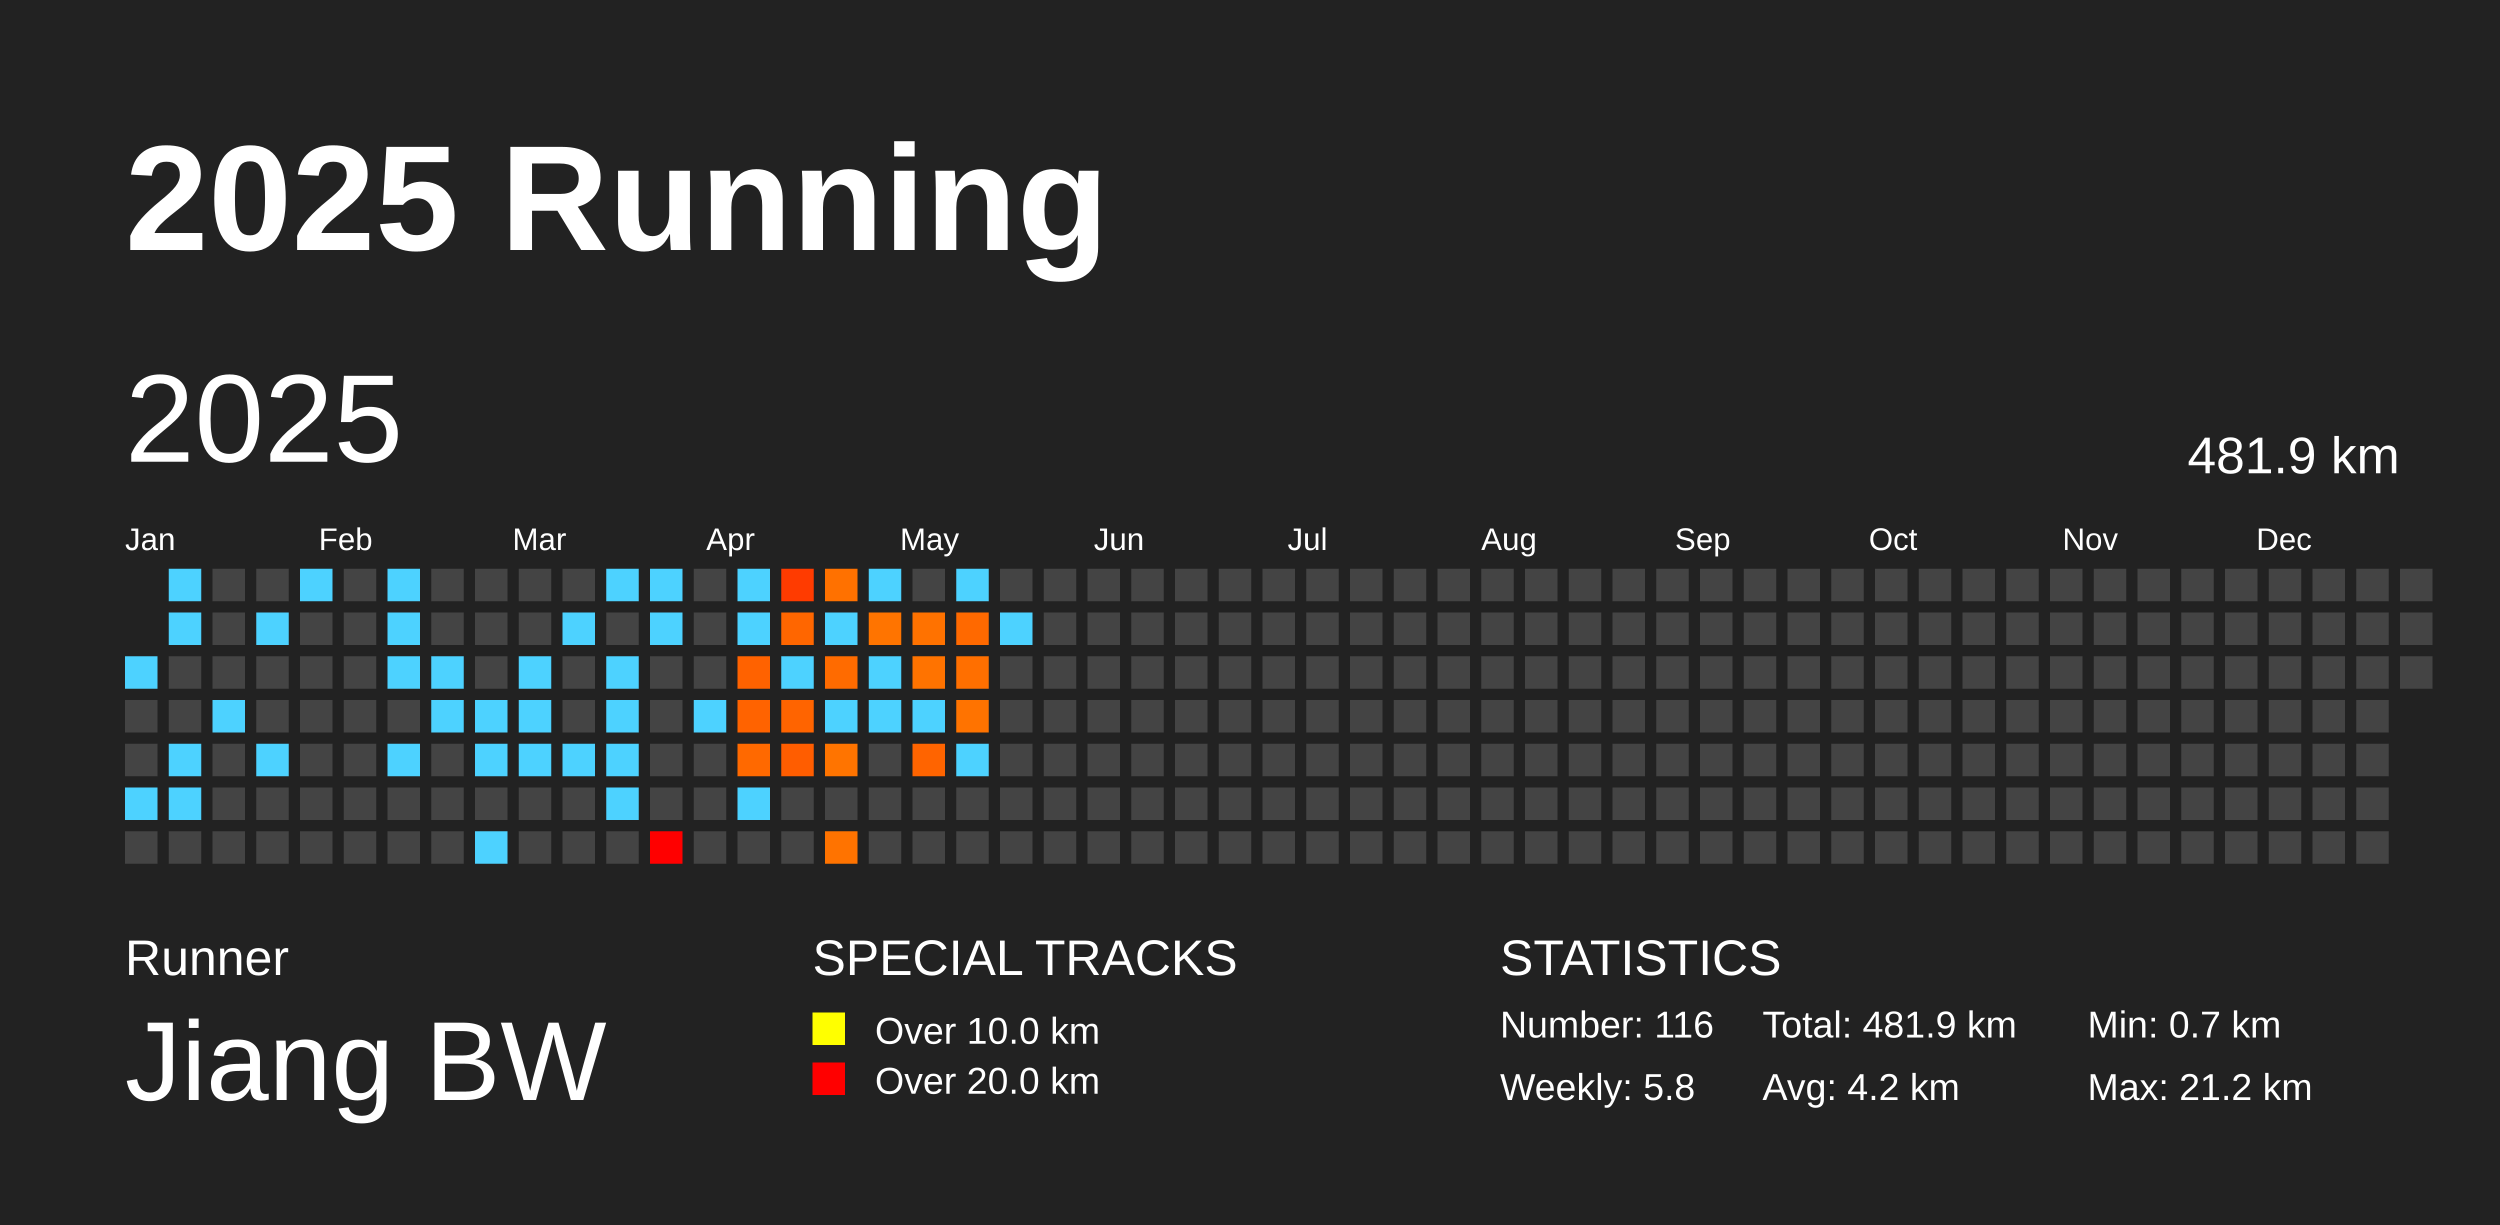
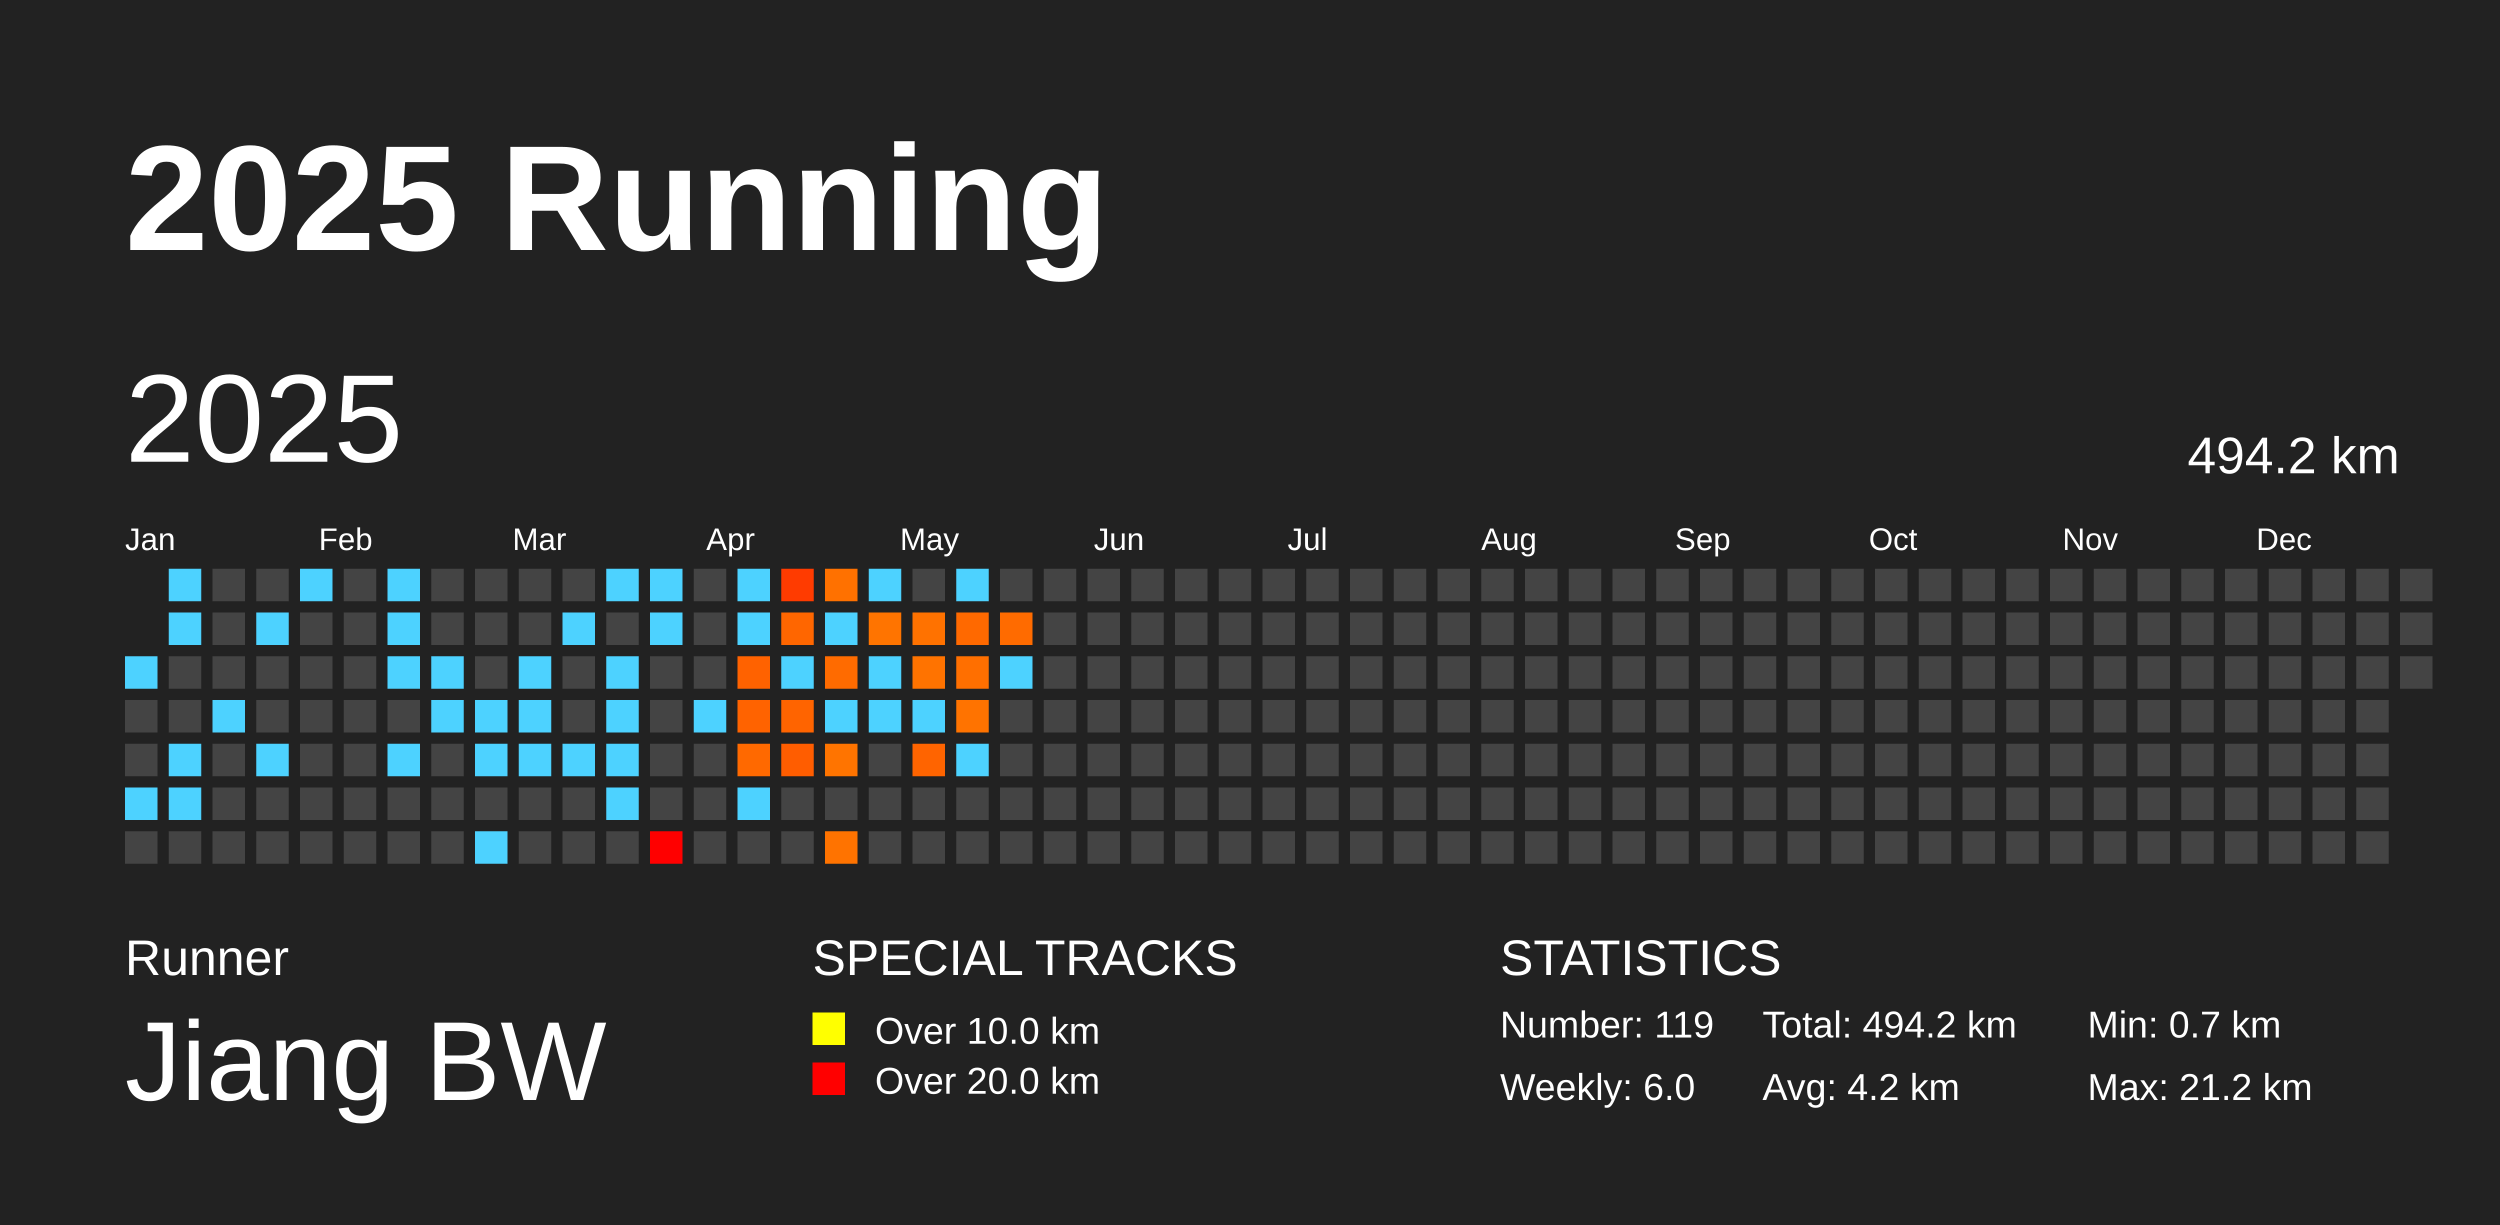
<svg xmlns="http://www.w3.org/2000/svg" baseProfile="full" height="98mm" version="1.1" viewBox="0,0,200,98" width="200mm">
  <defs />
  <rect fill="#222222" height="98" width="200" x="0" y="0" />
  <text fill="#FFFFFF" style="font-size:12px; font-family:Arial; font-weight:bold;" x="10" y="20">2025 Running</text>
  <text fill="#FFFFFF" style="font-size:4px; font-family:Arial" x="10" y="78">Runner</text>
  <text fill="#FFFFFF" style="font-size:9px; font-family:Arial" x="10" y="88">Jiang BW</text>
  <text fill="#FFFFFF" style="font-size:4px; font-family:Arial" x="65" y="78">SPECIAL TRACKS</text>
  <rect fill="yellow" height="2.6" width="2.6" x="65" y="81" />
  <text fill="#FFFFFF" style="font-size:3px; font-family:Arial" x="70" y="83.5">Over 10.0 km</text>
  <rect fill="red" height="2.6" width="2.6" x="65" y="85" />
  <text fill="#FFFFFF" style="font-size:3px; font-family:Arial" x="70" y="87.5">Over 20.0 km</text>
  <text fill="#FFFFFF" style="font-size:4px; font-family:Arial" x="120" y="78">STATISTICS</text>
-   <text fill="#FFFFFF" style="font-size:3px; font-family:Arial" x="120" y="83">Number: 116</text>
-   <text fill="#FFFFFF" style="font-size:3px; font-family:Arial" x="120" y="88">Weekly: 5.8</text>
-   <text fill="#FFFFFF" style="font-size:3px; font-family:Arial" x="141" y="83">Total: 481.9 km</text>
+   <text fill="#FFFFFF" style="font-size:3px; font-family:Arial" x="120" y="83">Number: 119</text>
+   <text fill="#FFFFFF" style="font-size:3px; font-family:Arial" x="120" y="88">Weekly: 6.0</text>
+   <text fill="#FFFFFF" style="font-size:3px; font-family:Arial" x="141" y="83">Total: 494.2 km</text>
  <text fill="#FFFFFF" style="font-size:3px; font-family:Arial" x="141" y="88">Avg: 4.2 km</text>
  <text fill="#FFFFFF" style="font-size:3px; font-family:Arial" x="167" y="83">Min: 0.7 km</text>
  <text fill="#FFFFFF" style="font-size:3px; font-family:Arial" x="167" y="88">Max: 21.2 km</text>
  <text dominant-baseline="hanging" fill="#FFFFFF" style="font-size:10.0px; font-family:Arial;" x="10" y="30">2025</text>
-   <text dominant-baseline="hanging" fill="#FFFFFF" style="font-size:4.125px; font-family:Arial;" x="175" y="35">481.9 km</text>
+   <text dominant-baseline="hanging" fill="#FFFFFF" style="font-size:4.125px; font-family:Arial;" x="175" y="35">494.2 km</text>
  <text fill="#FFFFFF" style="font-size:2.5px; font-family:Arial" x="10.0" y="44">Jan</text>
  <text fill="#FFFFFF" style="font-size:2.5px; font-family:Arial" x="25.5" y="44">Feb</text>
  <text fill="#FFFFFF" style="font-size:2.5px; font-family:Arial" x="41.0" y="44">Mar</text>
  <text fill="#FFFFFF" style="font-size:2.5px; font-family:Arial" x="56.5" y="44">Apr</text>
  <text fill="#FFFFFF" style="font-size:2.5px; font-family:Arial" x="72.0" y="44">May</text>
  <text fill="#FFFFFF" style="font-size:2.5px; font-family:Arial" x="87.5" y="44">Jun</text>
  <text fill="#FFFFFF" style="font-size:2.5px; font-family:Arial" x="103.0" y="44">Jul</text>
  <text fill="#FFFFFF" style="font-size:2.5px; font-family:Arial" x="118.5" y="44">Aug</text>
  <text fill="#FFFFFF" style="font-size:2.5px; font-family:Arial" x="134.0" y="44">Sep</text>
  <text fill="#FFFFFF" style="font-size:2.5px; font-family:Arial" x="149.5" y="44">Oct</text>
  <text fill="#FFFFFF" style="font-size:2.5px; font-family:Arial" x="165.0" y="44">Nov</text>
  <text fill="#FFFFFF" style="font-size:2.5px; font-family:Arial" x="180.5" y="44">Dec</text>
  <rect fill="#4dd2ff" height="2.6" width="2.6" x="10.0" y="52.5" />
  <rect fill="#444444" height="2.6" width="2.6" x="10.0" y="56.0" />
  <rect fill="#444444" height="2.6" width="2.6" x="10.0" y="59.5" />
  <rect fill="#4dd2ff" height="2.6" width="2.6" x="10.0" y="63.0" />
  <rect fill="#444444" height="2.6" width="2.6" x="10.0" y="66.5" />
  <rect fill="#4dd2ff" height="2.6" width="2.6" x="13.5" y="45.5" />
  <rect fill="#4dd2ff" height="2.6" width="2.6" x="13.5" y="49.0" />
  <rect fill="#444444" height="2.6" width="2.6" x="13.5" y="52.5" />
  <rect fill="#444444" height="2.6" width="2.6" x="13.5" y="56.0" />
  <rect fill="#4dd2ff" height="2.6" width="2.6" x="13.5" y="59.5" />
  <rect fill="#4dd2ff" height="2.6" width="2.6" x="13.5" y="63.0" />
  <rect fill="#444444" height="2.6" width="2.6" x="13.5" y="66.5" />
  <rect fill="#444444" height="2.6" width="2.6" x="17.0" y="45.5" />
  <rect fill="#444444" height="2.6" width="2.6" x="17.0" y="49.0" />
  <rect fill="#444444" height="2.6" width="2.6" x="17.0" y="52.5" />
  <rect fill="#4dd2ff" height="2.6" width="2.6" x="17.0" y="56.0" />
  <rect fill="#444444" height="2.6" width="2.6" x="17.0" y="59.5" />
  <rect fill="#444444" height="2.6" width="2.6" x="17.0" y="63.0" />
  <rect fill="#444444" height="2.6" width="2.6" x="17.0" y="66.5" />
  <rect fill="#444444" height="2.6" width="2.6" x="20.5" y="45.5" />
  <rect fill="#4dd2ff" height="2.6" width="2.6" x="20.5" y="49.0" />
  <rect fill="#444444" height="2.6" width="2.6" x="20.5" y="52.5" />
  <rect fill="#444444" height="2.6" width="2.6" x="20.5" y="56.0" />
  <rect fill="#4dd2ff" height="2.6" width="2.6" x="20.5" y="59.5" />
  <rect fill="#444444" height="2.6" width="2.6" x="20.5" y="63.0" />
  <rect fill="#444444" height="2.6" width="2.6" x="20.5" y="66.5" />
  <rect fill="#4dd2ff" height="2.6" width="2.6" x="24.0" y="45.5" />
  <rect fill="#444444" height="2.6" width="2.6" x="24.0" y="49.0" />
  <rect fill="#444444" height="2.6" width="2.6" x="24.0" y="52.5" />
  <rect fill="#444444" height="2.6" width="2.6" x="24.0" y="56.0" />
  <rect fill="#444444" height="2.6" width="2.6" x="24.0" y="59.5" />
  <rect fill="#444444" height="2.6" width="2.6" x="24.0" y="63.0" />
  <rect fill="#444444" height="2.6" width="2.6" x="24.0" y="66.5" />
  <rect fill="#444444" height="2.6" width="2.6" x="27.5" y="45.5" />
  <rect fill="#444444" height="2.6" width="2.6" x="27.5" y="49.0" />
  <rect fill="#444444" height="2.6" width="2.6" x="27.5" y="52.5" />
  <rect fill="#444444" height="2.6" width="2.6" x="27.5" y="56.0" />
  <rect fill="#444444" height="2.6" width="2.6" x="27.5" y="59.5" />
  <rect fill="#444444" height="2.6" width="2.6" x="27.5" y="63.0" />
  <rect fill="#444444" height="2.6" width="2.6" x="27.5" y="66.5" />
  <rect fill="#4dd2ff" height="2.6" width="2.6" x="31.0" y="45.5" />
  <rect fill="#4dd2ff" height="2.6" width="2.6" x="31.0" y="49.0" />
  <rect fill="#4dd2ff" height="2.6" width="2.6" x="31.0" y="52.5" />
  <rect fill="#444444" height="2.6" width="2.6" x="31.0" y="56.0" />
  <rect fill="#4dd2ff" height="2.6" width="2.6" x="31.0" y="59.5" />
  <rect fill="#444444" height="2.6" width="2.6" x="31.0" y="63.0" />
  <rect fill="#444444" height="2.6" width="2.6" x="31.0" y="66.5" />
  <rect fill="#444444" height="2.6" width="2.6" x="34.5" y="45.5" />
  <rect fill="#444444" height="2.6" width="2.6" x="34.5" y="49.0" />
  <rect fill="#4dd2ff" height="2.6" width="2.6" x="34.5" y="52.5" />
  <rect fill="#4dd2ff" height="2.6" width="2.6" x="34.5" y="56.0" />
  <rect fill="#444444" height="2.6" width="2.6" x="34.5" y="59.5" />
  <rect fill="#444444" height="2.6" width="2.6" x="34.5" y="63.0" />
  <rect fill="#444444" height="2.6" width="2.6" x="34.5" y="66.5" />
  <rect fill="#444444" height="2.6" width="2.6" x="38.0" y="45.5" />
  <rect fill="#444444" height="2.6" width="2.6" x="38.0" y="49.0" />
  <rect fill="#444444" height="2.6" width="2.6" x="38.0" y="52.5" />
  <rect fill="#4dd2ff" height="2.6" width="2.6" x="38.0" y="56.0" />
  <rect fill="#4dd2ff" height="2.6" width="2.6" x="38.0" y="59.5" />
  <rect fill="#444444" height="2.6" width="2.6" x="38.0" y="63.0" />
  <rect fill="#4dd2ff" height="2.6" width="2.6" x="38.0" y="66.5" />
  <rect fill="#444444" height="2.6" width="2.6" x="41.5" y="45.5" />
  <rect fill="#444444" height="2.6" width="2.6" x="41.5" y="49.0" />
  <rect fill="#4dd2ff" height="2.6" width="2.6" x="41.5" y="52.5" />
  <rect fill="#4dd2ff" height="2.6" width="2.6" x="41.5" y="56.0" />
  <rect fill="#4dd2ff" height="2.6" width="2.6" x="41.5" y="59.5" />
  <rect fill="#444444" height="2.6" width="2.6" x="41.5" y="63.0" />
  <rect fill="#444444" height="2.6" width="2.6" x="41.5" y="66.5" />
  <rect fill="#444444" height="2.6" width="2.6" x="45.0" y="45.5" />
  <rect fill="#4dd2ff" height="2.6" width="2.6" x="45.0" y="49.0" />
  <rect fill="#444444" height="2.6" width="2.6" x="45.0" y="52.5" />
  <rect fill="#444444" height="2.6" width="2.6" x="45.0" y="56.0" />
  <rect fill="#4dd2ff" height="2.6" width="2.6" x="45.0" y="59.5" />
  <rect fill="#444444" height="2.6" width="2.6" x="45.0" y="63.0" />
  <rect fill="#444444" height="2.6" width="2.6" x="45.0" y="66.5" />
  <rect fill="#4dd2ff" height="2.6" width="2.6" x="48.5" y="45.5" />
  <rect fill="#444444" height="2.6" width="2.6" x="48.5" y="49.0" />
  <rect fill="#4dd2ff" height="2.6" width="2.6" x="48.5" y="52.5" />
  <rect fill="#4dd2ff" height="2.6" width="2.6" x="48.5" y="56.0" />
  <rect fill="#4dd2ff" height="2.6" width="2.6" x="48.5" y="59.5" />
  <rect fill="#4dd2ff" height="2.6" width="2.6" x="48.5" y="63.0" />
  <rect fill="#444444" height="2.6" width="2.6" x="48.5" y="66.5" />
  <rect fill="#4dd2ff" height="2.6" width="2.6" x="52.0" y="45.5" />
  <rect fill="#4dd2ff" height="2.6" width="2.6" x="52.0" y="49.0" />
  <rect fill="#444444" height="2.6" width="2.6" x="52.0" y="52.5" />
  <rect fill="#444444" height="2.6" width="2.6" x="52.0" y="56.0" />
  <rect fill="#444444" height="2.6" width="2.6" x="52.0" y="59.5" />
  <rect fill="#444444" height="2.6" width="2.6" x="52.0" y="63.0" />
  <rect fill="red" height="2.6" width="2.6" x="52.0" y="66.5" />
  <rect fill="#444444" height="2.6" width="2.6" x="55.5" y="45.5" />
  <rect fill="#444444" height="2.6" width="2.6" x="55.5" y="49.0" />
  <rect fill="#444444" height="2.6" width="2.6" x="55.5" y="52.5" />
  <rect fill="#4dd2ff" height="2.6" width="2.6" x="55.5" y="56.0" />
  <rect fill="#444444" height="2.6" width="2.6" x="55.5" y="59.5" />
  <rect fill="#444444" height="2.6" width="2.6" x="55.5" y="63.0" />
  <rect fill="#444444" height="2.6" width="2.6" x="55.5" y="66.5" />
  <rect fill="#4dd2ff" height="2.6" width="2.6" x="59.0" y="45.5" />
  <rect fill="#4dd2ff" height="2.6" width="2.6" x="59.0" y="49.0" />
  <rect fill="#ff6200" height="2.6" width="2.6" x="59.0" y="52.5" />
  <rect fill="#ff6300" height="2.6" width="2.6" x="59.0" y="56.0" />
  <rect fill="#ff6900" height="2.6" width="2.6" x="59.0" y="59.5" />
  <rect fill="#4dd2ff" height="2.6" width="2.6" x="59.0" y="63.0" />
  <rect fill="#444444" height="2.6" width="2.6" x="59.0" y="66.5" />
  <rect fill="#ff3b00" height="2.6" width="2.6" x="62.5" y="45.5" />
  <rect fill="#ff6600" height="2.6" width="2.6" x="62.5" y="49.0" />
  <rect fill="#4dd2ff" height="2.6" width="2.6" x="62.5" y="52.5" />
  <rect fill="#ff6400" height="2.6" width="2.6" x="62.5" y="56.0" />
  <rect fill="#ff5d00" height="2.6" width="2.6" x="62.5" y="59.5" />
  <rect fill="#444444" height="2.6" width="2.6" x="62.5" y="63.0" />
  <rect fill="#444444" height="2.6" width="2.6" x="62.5" y="66.5" />
  <rect fill="#ff7100" height="2.6" width="2.6" x="66.0" y="45.5" />
  <rect fill="#4dd2ff" height="2.6" width="2.6" x="66.0" y="49.0" />
  <rect fill="#ff6b00" height="2.6" width="2.6" x="66.0" y="52.5" />
  <rect fill="#4dd2ff" height="2.6" width="2.6" x="66.0" y="56.0" />
  <rect fill="#ff7400" height="2.6" width="2.6" x="66.0" y="59.5" />
  <rect fill="#444444" height="2.6" width="2.6" x="66.0" y="63.0" />
  <rect fill="#ff7300" height="2.6" width="2.6" x="66.0" y="66.5" />
  <rect fill="#4dd2ff" height="2.6" width="2.6" x="69.5" y="45.5" />
  <rect fill="#ff7400" height="2.6" width="2.6" x="69.5" y="49.0" />
  <rect fill="#4dd2ff" height="2.6" width="2.6" x="69.5" y="52.5" />
  <rect fill="#4dd2ff" height="2.6" width="2.6" x="69.5" y="56.0" />
  <rect fill="#444444" height="2.6" width="2.6" x="69.5" y="59.5" />
  <rect fill="#444444" height="2.6" width="2.6" x="69.5" y="63.0" />
  <rect fill="#444444" height="2.6" width="2.6" x="69.5" y="66.5" />
  <rect fill="#444444" height="2.6" width="2.6" x="73.0" y="45.5" />
  <rect fill="#ff7200" height="2.6" width="2.6" x="73.0" y="49.0" />
  <rect fill="#ff7300" height="2.6" width="2.6" x="73.0" y="52.5" />
  <rect fill="#4dd2ff" height="2.6" width="2.6" x="73.0" y="56.0" />
  <rect fill="#ff6400" height="2.6" width="2.6" x="73.0" y="59.5" />
  <rect fill="#444444" height="2.6" width="2.6" x="73.0" y="63.0" />
  <rect fill="#444444" height="2.6" width="2.6" x="73.0" y="66.5" />
  <rect fill="#4dd2ff" height="2.6" width="2.6" x="76.5" y="45.5" />
  <rect fill="#ff6900" height="2.6" width="2.6" x="76.5" y="49.0" />
  <rect fill="#ff6f00" height="2.6" width="2.6" x="76.5" y="52.5" />
  <rect fill="#ff7300" height="2.6" width="2.6" x="76.5" y="56.0" />
  <rect fill="#4dd2ff" height="2.6" width="2.6" x="76.5" y="59.5" />
  <rect fill="#444444" height="2.6" width="2.6" x="76.5" y="63.0" />
  <rect fill="#444444" height="2.6" width="2.6" x="76.5" y="66.5" />
  <rect fill="#444444" height="2.6" width="2.6" x="80.0" y="45.5" />
-   <rect fill="#4dd2ff" height="2.6" width="2.6" x="80.0" y="49.0" />
-   <rect fill="#444444" height="2.6" width="2.6" x="80.0" y="52.5" />
+   <rect fill="#ff6b00" height="2.6" width="2.6" x="80.0" y="49.0" />
+   <rect fill="#4dd2ff" height="2.6" width="2.6" x="80.0" y="52.5" />
  <rect fill="#444444" height="2.6" width="2.6" x="80.0" y="56.0" />
  <rect fill="#444444" height="2.6" width="2.6" x="80.0" y="59.5" />
  <rect fill="#444444" height="2.6" width="2.6" x="80.0" y="63.0" />
  <rect fill="#444444" height="2.6" width="2.6" x="80.0" y="66.5" />
  <rect fill="#444444" height="2.6" width="2.6" x="83.5" y="45.5" />
  <rect fill="#444444" height="2.6" width="2.6" x="83.5" y="49.0" />
  <rect fill="#444444" height="2.6" width="2.6" x="83.5" y="52.5" />
  <rect fill="#444444" height="2.6" width="2.6" x="83.5" y="56.0" />
  <rect fill="#444444" height="2.6" width="2.6" x="83.5" y="59.5" />
  <rect fill="#444444" height="2.6" width="2.6" x="83.5" y="63.0" />
  <rect fill="#444444" height="2.6" width="2.6" x="83.5" y="66.5" />
  <rect fill="#444444" height="2.6" width="2.6" x="87.0" y="45.5" />
  <rect fill="#444444" height="2.6" width="2.6" x="87.0" y="49.0" />
  <rect fill="#444444" height="2.6" width="2.6" x="87.0" y="52.5" />
  <rect fill="#444444" height="2.6" width="2.6" x="87.0" y="56.0" />
  <rect fill="#444444" height="2.6" width="2.6" x="87.0" y="59.5" />
  <rect fill="#444444" height="2.6" width="2.6" x="87.0" y="63.0" />
  <rect fill="#444444" height="2.6" width="2.6" x="87.0" y="66.5" />
  <rect fill="#444444" height="2.6" width="2.6" x="90.5" y="45.5" />
  <rect fill="#444444" height="2.6" width="2.6" x="90.5" y="49.0" />
  <rect fill="#444444" height="2.6" width="2.6" x="90.5" y="52.5" />
  <rect fill="#444444" height="2.6" width="2.6" x="90.5" y="56.0" />
  <rect fill="#444444" height="2.6" width="2.6" x="90.5" y="59.5" />
  <rect fill="#444444" height="2.6" width="2.6" x="90.5" y="63.0" />
  <rect fill="#444444" height="2.6" width="2.6" x="90.5" y="66.5" />
  <rect fill="#444444" height="2.6" width="2.6" x="94.0" y="45.5" />
  <rect fill="#444444" height="2.6" width="2.6" x="94.0" y="49.0" />
  <rect fill="#444444" height="2.6" width="2.6" x="94.0" y="52.5" />
  <rect fill="#444444" height="2.6" width="2.6" x="94.0" y="56.0" />
  <rect fill="#444444" height="2.6" width="2.6" x="94.0" y="59.5" />
  <rect fill="#444444" height="2.6" width="2.6" x="94.0" y="63.0" />
  <rect fill="#444444" height="2.6" width="2.6" x="94.0" y="66.5" />
  <rect fill="#444444" height="2.6" width="2.6" x="97.5" y="45.5" />
  <rect fill="#444444" height="2.6" width="2.6" x="97.5" y="49.0" />
  <rect fill="#444444" height="2.6" width="2.6" x="97.5" y="52.5" />
  <rect fill="#444444" height="2.6" width="2.6" x="97.5" y="56.0" />
  <rect fill="#444444" height="2.6" width="2.6" x="97.5" y="59.5" />
  <rect fill="#444444" height="2.6" width="2.6" x="97.5" y="63.0" />
  <rect fill="#444444" height="2.6" width="2.6" x="97.5" y="66.5" />
  <rect fill="#444444" height="2.6" width="2.6" x="101.0" y="45.5" />
  <rect fill="#444444" height="2.6" width="2.6" x="101.0" y="49.0" />
  <rect fill="#444444" height="2.6" width="2.6" x="101.0" y="52.5" />
  <rect fill="#444444" height="2.6" width="2.6" x="101.0" y="56.0" />
  <rect fill="#444444" height="2.6" width="2.6" x="101.0" y="59.5" />
  <rect fill="#444444" height="2.6" width="2.6" x="101.0" y="63.0" />
  <rect fill="#444444" height="2.6" width="2.6" x="101.0" y="66.5" />
  <rect fill="#444444" height="2.6" width="2.6" x="104.5" y="45.5" />
  <rect fill="#444444" height="2.6" width="2.6" x="104.5" y="49.0" />
  <rect fill="#444444" height="2.6" width="2.6" x="104.5" y="52.5" />
  <rect fill="#444444" height="2.6" width="2.6" x="104.5" y="56.0" />
  <rect fill="#444444" height="2.6" width="2.6" x="104.5" y="59.5" />
  <rect fill="#444444" height="2.6" width="2.6" x="104.5" y="63.0" />
  <rect fill="#444444" height="2.6" width="2.6" x="104.5" y="66.5" />
  <rect fill="#444444" height="2.6" width="2.6" x="108.0" y="45.5" />
  <rect fill="#444444" height="2.6" width="2.6" x="108.0" y="49.0" />
  <rect fill="#444444" height="2.6" width="2.6" x="108.0" y="52.5" />
  <rect fill="#444444" height="2.6" width="2.6" x="108.0" y="56.0" />
  <rect fill="#444444" height="2.6" width="2.6" x="108.0" y="59.5" />
  <rect fill="#444444" height="2.6" width="2.6" x="108.0" y="63.0" />
  <rect fill="#444444" height="2.6" width="2.6" x="108.0" y="66.5" />
  <rect fill="#444444" height="2.6" width="2.6" x="111.5" y="45.5" />
  <rect fill="#444444" height="2.6" width="2.6" x="111.5" y="49.0" />
  <rect fill="#444444" height="2.6" width="2.6" x="111.5" y="52.5" />
  <rect fill="#444444" height="2.6" width="2.6" x="111.5" y="56.0" />
  <rect fill="#444444" height="2.6" width="2.6" x="111.5" y="59.5" />
  <rect fill="#444444" height="2.6" width="2.6" x="111.5" y="63.0" />
  <rect fill="#444444" height="2.6" width="2.6" x="111.5" y="66.5" />
  <rect fill="#444444" height="2.6" width="2.6" x="115.0" y="45.5" />
  <rect fill="#444444" height="2.6" width="2.6" x="115.0" y="49.0" />
  <rect fill="#444444" height="2.6" width="2.6" x="115.0" y="52.5" />
  <rect fill="#444444" height="2.6" width="2.6" x="115.0" y="56.0" />
  <rect fill="#444444" height="2.6" width="2.6" x="115.0" y="59.5" />
  <rect fill="#444444" height="2.6" width="2.6" x="115.0" y="63.0" />
  <rect fill="#444444" height="2.6" width="2.6" x="115.0" y="66.5" />
  <rect fill="#444444" height="2.6" width="2.6" x="118.5" y="45.5" />
  <rect fill="#444444" height="2.6" width="2.6" x="118.5" y="49.0" />
  <rect fill="#444444" height="2.6" width="2.6" x="118.5" y="52.5" />
  <rect fill="#444444" height="2.6" width="2.6" x="118.5" y="56.0" />
  <rect fill="#444444" height="2.6" width="2.6" x="118.5" y="59.5" />
  <rect fill="#444444" height="2.6" width="2.6" x="118.5" y="63.0" />
  <rect fill="#444444" height="2.6" width="2.6" x="118.5" y="66.5" />
  <rect fill="#444444" height="2.6" width="2.6" x="122.0" y="45.5" />
  <rect fill="#444444" height="2.6" width="2.6" x="122.0" y="49.0" />
  <rect fill="#444444" height="2.6" width="2.6" x="122.0" y="52.5" />
  <rect fill="#444444" height="2.6" width="2.6" x="122.0" y="56.0" />
  <rect fill="#444444" height="2.6" width="2.6" x="122.0" y="59.5" />
  <rect fill="#444444" height="2.6" width="2.6" x="122.0" y="63.0" />
  <rect fill="#444444" height="2.6" width="2.6" x="122.0" y="66.5" />
  <rect fill="#444444" height="2.6" width="2.6" x="125.5" y="45.5" />
  <rect fill="#444444" height="2.6" width="2.6" x="125.5" y="49.0" />
  <rect fill="#444444" height="2.6" width="2.6" x="125.5" y="52.5" />
  <rect fill="#444444" height="2.6" width="2.6" x="125.5" y="56.0" />
  <rect fill="#444444" height="2.6" width="2.6" x="125.5" y="59.5" />
  <rect fill="#444444" height="2.6" width="2.6" x="125.5" y="63.0" />
  <rect fill="#444444" height="2.6" width="2.6" x="125.5" y="66.5" />
  <rect fill="#444444" height="2.6" width="2.6" x="129.0" y="45.5" />
  <rect fill="#444444" height="2.6" width="2.6" x="129.0" y="49.0" />
  <rect fill="#444444" height="2.6" width="2.6" x="129.0" y="52.5" />
  <rect fill="#444444" height="2.6" width="2.6" x="129.0" y="56.0" />
  <rect fill="#444444" height="2.6" width="2.6" x="129.0" y="59.5" />
  <rect fill="#444444" height="2.6" width="2.6" x="129.0" y="63.0" />
  <rect fill="#444444" height="2.6" width="2.6" x="129.0" y="66.5" />
  <rect fill="#444444" height="2.6" width="2.6" x="132.5" y="45.5" />
  <rect fill="#444444" height="2.6" width="2.6" x="132.5" y="49.0" />
  <rect fill="#444444" height="2.6" width="2.6" x="132.5" y="52.5" />
  <rect fill="#444444" height="2.6" width="2.6" x="132.5" y="56.0" />
  <rect fill="#444444" height="2.6" width="2.6" x="132.5" y="59.5" />
  <rect fill="#444444" height="2.6" width="2.6" x="132.5" y="63.0" />
  <rect fill="#444444" height="2.6" width="2.6" x="132.5" y="66.5" />
  <rect fill="#444444" height="2.6" width="2.6" x="136.0" y="45.5" />
  <rect fill="#444444" height="2.6" width="2.6" x="136.0" y="49.0" />
  <rect fill="#444444" height="2.6" width="2.6" x="136.0" y="52.5" />
  <rect fill="#444444" height="2.6" width="2.6" x="136.0" y="56.0" />
  <rect fill="#444444" height="2.6" width="2.6" x="136.0" y="59.5" />
  <rect fill="#444444" height="2.6" width="2.6" x="136.0" y="63.0" />
  <rect fill="#444444" height="2.6" width="2.6" x="136.0" y="66.5" />
  <rect fill="#444444" height="2.6" width="2.6" x="139.5" y="45.5" />
  <rect fill="#444444" height="2.6" width="2.6" x="139.5" y="49.0" />
  <rect fill="#444444" height="2.6" width="2.6" x="139.5" y="52.5" />
  <rect fill="#444444" height="2.6" width="2.6" x="139.5" y="56.0" />
  <rect fill="#444444" height="2.6" width="2.6" x="139.5" y="59.5" />
  <rect fill="#444444" height="2.6" width="2.6" x="139.5" y="63.0" />
  <rect fill="#444444" height="2.6" width="2.6" x="139.5" y="66.5" />
  <rect fill="#444444" height="2.6" width="2.6" x="143.0" y="45.5" />
  <rect fill="#444444" height="2.6" width="2.6" x="143.0" y="49.0" />
  <rect fill="#444444" height="2.6" width="2.6" x="143.0" y="52.5" />
  <rect fill="#444444" height="2.6" width="2.6" x="143.0" y="56.0" />
  <rect fill="#444444" height="2.6" width="2.6" x="143.0" y="59.5" />
  <rect fill="#444444" height="2.6" width="2.6" x="143.0" y="63.0" />
  <rect fill="#444444" height="2.6" width="2.6" x="143.0" y="66.5" />
  <rect fill="#444444" height="2.6" width="2.6" x="146.5" y="45.5" />
  <rect fill="#444444" height="2.6" width="2.6" x="146.5" y="49.0" />
  <rect fill="#444444" height="2.6" width="2.6" x="146.5" y="52.5" />
  <rect fill="#444444" height="2.6" width="2.6" x="146.5" y="56.0" />
  <rect fill="#444444" height="2.6" width="2.6" x="146.5" y="59.5" />
  <rect fill="#444444" height="2.6" width="2.6" x="146.5" y="63.0" />
  <rect fill="#444444" height="2.6" width="2.6" x="146.5" y="66.5" />
  <rect fill="#444444" height="2.6" width="2.6" x="150.0" y="45.5" />
  <rect fill="#444444" height="2.6" width="2.6" x="150.0" y="49.0" />
  <rect fill="#444444" height="2.6" width="2.6" x="150.0" y="52.5" />
  <rect fill="#444444" height="2.6" width="2.6" x="150.0" y="56.0" />
  <rect fill="#444444" height="2.6" width="2.6" x="150.0" y="59.5" />
  <rect fill="#444444" height="2.6" width="2.6" x="150.0" y="63.0" />
  <rect fill="#444444" height="2.6" width="2.6" x="150.0" y="66.5" />
  <rect fill="#444444" height="2.6" width="2.6" x="153.5" y="45.5" />
  <rect fill="#444444" height="2.6" width="2.6" x="153.5" y="49.0" />
  <rect fill="#444444" height="2.6" width="2.6" x="153.5" y="52.5" />
  <rect fill="#444444" height="2.6" width="2.6" x="153.5" y="56.0" />
  <rect fill="#444444" height="2.6" width="2.6" x="153.5" y="59.5" />
  <rect fill="#444444" height="2.6" width="2.6" x="153.5" y="63.0" />
  <rect fill="#444444" height="2.6" width="2.6" x="153.5" y="66.5" />
  <rect fill="#444444" height="2.6" width="2.6" x="157.0" y="45.5" />
  <rect fill="#444444" height="2.6" width="2.6" x="157.0" y="49.0" />
  <rect fill="#444444" height="2.6" width="2.6" x="157.0" y="52.5" />
  <rect fill="#444444" height="2.6" width="2.6" x="157.0" y="56.0" />
  <rect fill="#444444" height="2.6" width="2.6" x="157.0" y="59.5" />
  <rect fill="#444444" height="2.6" width="2.6" x="157.0" y="63.0" />
  <rect fill="#444444" height="2.6" width="2.6" x="157.0" y="66.5" />
  <rect fill="#444444" height="2.6" width="2.6" x="160.5" y="45.5" />
  <rect fill="#444444" height="2.6" width="2.6" x="160.5" y="49.0" />
  <rect fill="#444444" height="2.6" width="2.6" x="160.5" y="52.5" />
  <rect fill="#444444" height="2.6" width="2.6" x="160.5" y="56.0" />
  <rect fill="#444444" height="2.6" width="2.6" x="160.5" y="59.5" />
  <rect fill="#444444" height="2.6" width="2.6" x="160.5" y="63.0" />
  <rect fill="#444444" height="2.6" width="2.6" x="160.5" y="66.5" />
  <rect fill="#444444" height="2.6" width="2.6" x="164.0" y="45.5" />
  <rect fill="#444444" height="2.6" width="2.6" x="164.0" y="49.0" />
  <rect fill="#444444" height="2.6" width="2.6" x="164.0" y="52.5" />
  <rect fill="#444444" height="2.6" width="2.6" x="164.0" y="56.0" />
  <rect fill="#444444" height="2.6" width="2.6" x="164.0" y="59.5" />
  <rect fill="#444444" height="2.6" width="2.6" x="164.0" y="63.0" />
  <rect fill="#444444" height="2.6" width="2.6" x="164.0" y="66.5" />
  <rect fill="#444444" height="2.6" width="2.6" x="167.5" y="45.5" />
  <rect fill="#444444" height="2.6" width="2.6" x="167.5" y="49.0" />
  <rect fill="#444444" height="2.6" width="2.6" x="167.5" y="52.5" />
  <rect fill="#444444" height="2.6" width="2.6" x="167.5" y="56.0" />
  <rect fill="#444444" height="2.6" width="2.6" x="167.5" y="59.5" />
  <rect fill="#444444" height="2.6" width="2.6" x="167.5" y="63.0" />
  <rect fill="#444444" height="2.6" width="2.6" x="167.5" y="66.5" />
  <rect fill="#444444" height="2.6" width="2.6" x="171.0" y="45.5" />
  <rect fill="#444444" height="2.6" width="2.6" x="171.0" y="49.0" />
  <rect fill="#444444" height="2.6" width="2.6" x="171.0" y="52.5" />
  <rect fill="#444444" height="2.6" width="2.6" x="171.0" y="56.0" />
  <rect fill="#444444" height="2.6" width="2.6" x="171.0" y="59.5" />
  <rect fill="#444444" height="2.6" width="2.6" x="171.0" y="63.0" />
  <rect fill="#444444" height="2.6" width="2.6" x="171.0" y="66.5" />
  <rect fill="#444444" height="2.6" width="2.6" x="174.5" y="45.5" />
  <rect fill="#444444" height="2.6" width="2.6" x="174.5" y="49.0" />
  <rect fill="#444444" height="2.6" width="2.6" x="174.5" y="52.5" />
  <rect fill="#444444" height="2.6" width="2.6" x="174.5" y="56.0" />
  <rect fill="#444444" height="2.6" width="2.6" x="174.5" y="59.5" />
  <rect fill="#444444" height="2.6" width="2.6" x="174.5" y="63.0" />
  <rect fill="#444444" height="2.6" width="2.6" x="174.5" y="66.5" />
  <rect fill="#444444" height="2.6" width="2.6" x="178.0" y="45.5" />
  <rect fill="#444444" height="2.6" width="2.6" x="178.0" y="49.0" />
  <rect fill="#444444" height="2.6" width="2.6" x="178.0" y="52.5" />
  <rect fill="#444444" height="2.6" width="2.6" x="178.0" y="56.0" />
  <rect fill="#444444" height="2.6" width="2.6" x="178.0" y="59.5" />
  <rect fill="#444444" height="2.6" width="2.6" x="178.0" y="63.0" />
  <rect fill="#444444" height="2.6" width="2.6" x="178.0" y="66.5" />
  <rect fill="#444444" height="2.6" width="2.6" x="181.5" y="45.5" />
  <rect fill="#444444" height="2.6" width="2.6" x="181.5" y="49.0" />
  <rect fill="#444444" height="2.6" width="2.6" x="181.5" y="52.5" />
  <rect fill="#444444" height="2.6" width="2.6" x="181.5" y="56.0" />
  <rect fill="#444444" height="2.6" width="2.6" x="181.5" y="59.5" />
  <rect fill="#444444" height="2.6" width="2.6" x="181.5" y="63.0" />
  <rect fill="#444444" height="2.6" width="2.6" x="181.5" y="66.5" />
  <rect fill="#444444" height="2.6" width="2.6" x="185.0" y="45.5" />
  <rect fill="#444444" height="2.6" width="2.6" x="185.0" y="49.0" />
  <rect fill="#444444" height="2.6" width="2.6" x="185.0" y="52.5" />
  <rect fill="#444444" height="2.6" width="2.6" x="185.0" y="56.0" />
  <rect fill="#444444" height="2.6" width="2.6" x="185.0" y="59.5" />
  <rect fill="#444444" height="2.6" width="2.6" x="185.0" y="63.0" />
  <rect fill="#444444" height="2.6" width="2.6" x="185.0" y="66.5" />
  <rect fill="#444444" height="2.6" width="2.6" x="188.5" y="45.5" />
  <rect fill="#444444" height="2.6" width="2.6" x="188.5" y="49.0" />
  <rect fill="#444444" height="2.6" width="2.6" x="188.5" y="52.5" />
  <rect fill="#444444" height="2.6" width="2.6" x="188.5" y="56.0" />
  <rect fill="#444444" height="2.6" width="2.6" x="188.5" y="59.5" />
  <rect fill="#444444" height="2.6" width="2.6" x="188.5" y="63.0" />
  <rect fill="#444444" height="2.6" width="2.6" x="188.5" y="66.5" />
  <rect fill="#444444" height="2.6" width="2.6" x="192.0" y="45.5" />
  <rect fill="#444444" height="2.6" width="2.6" x="192.0" y="49.0" />
  <rect fill="#444444" height="2.6" width="2.6" x="192.0" y="52.5" />
</svg>
